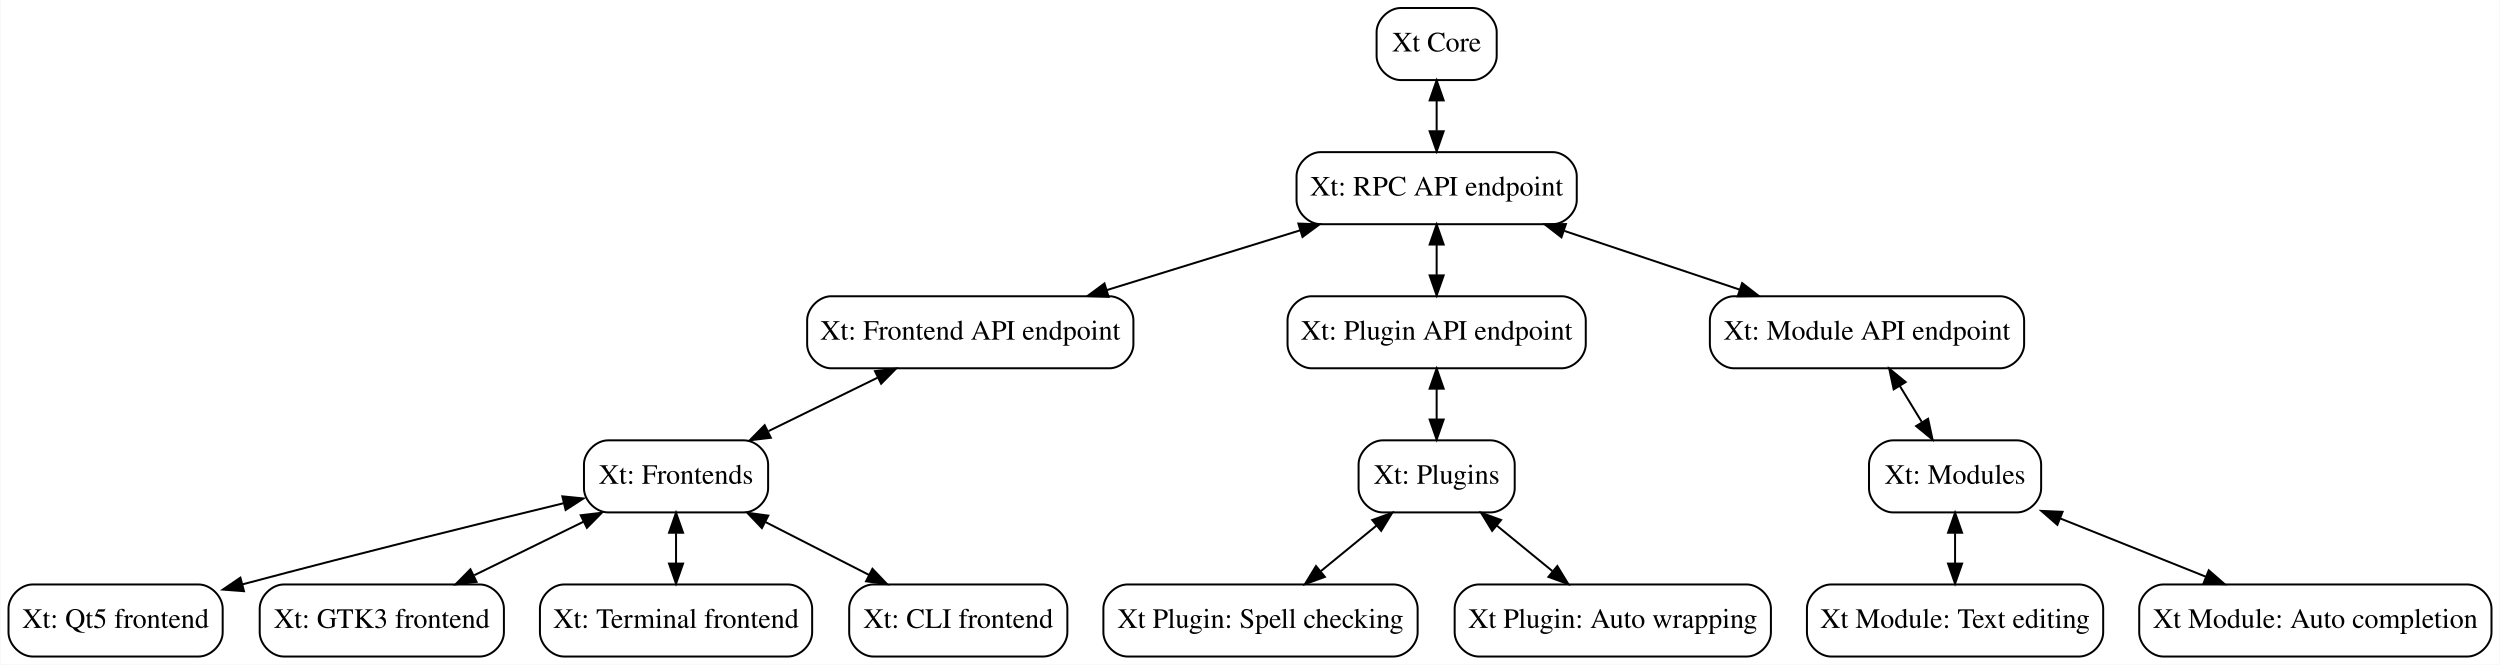
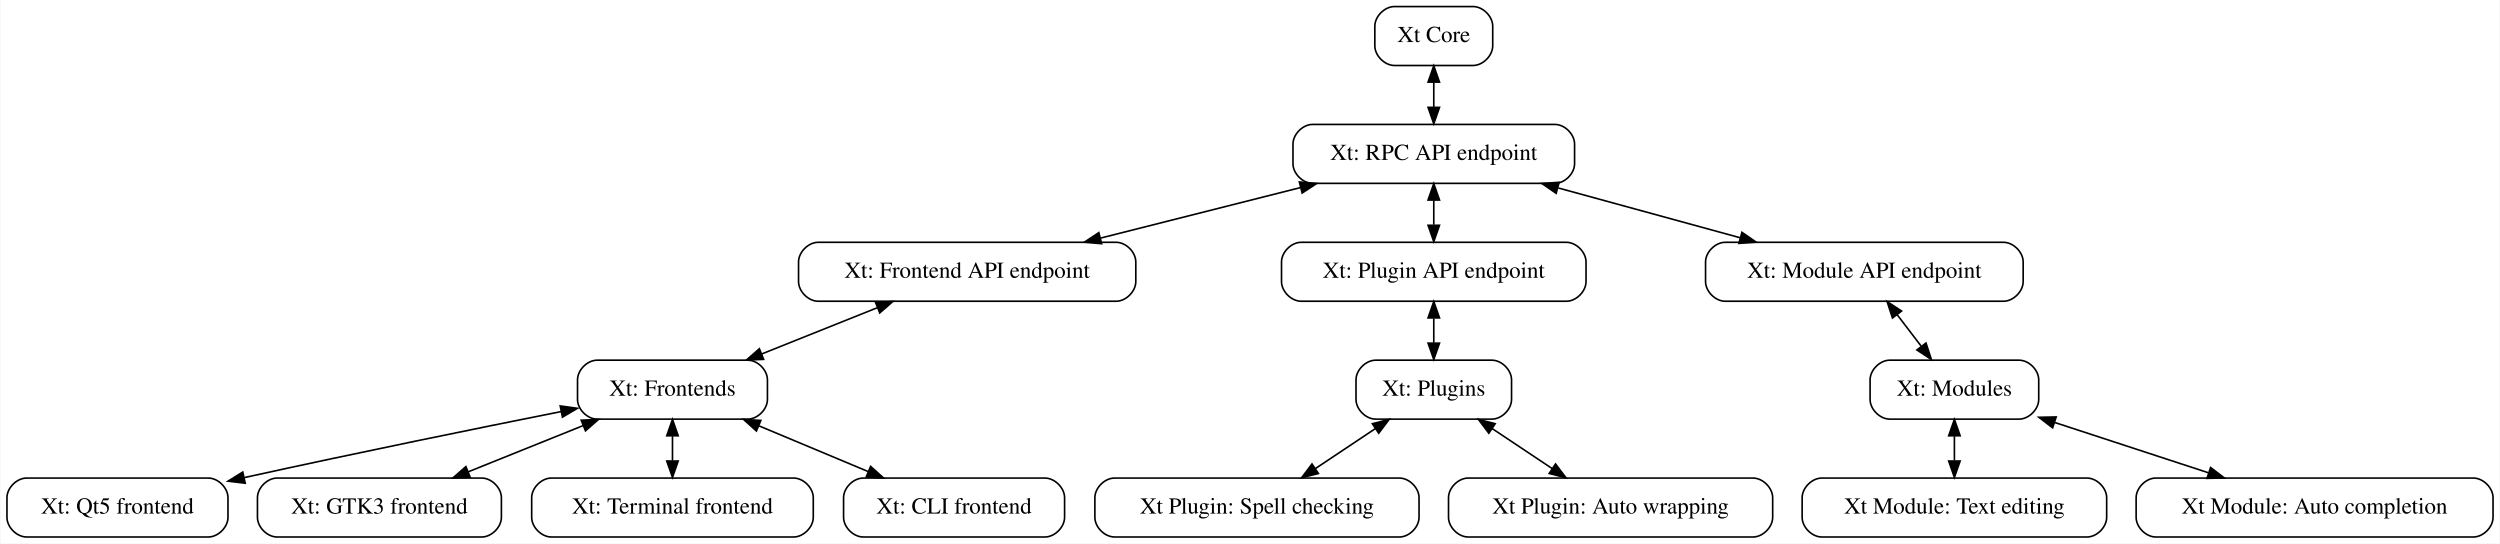
- <svg xmlns="http://www.w3.org/2000/svg" width="1249pt" height="332pt" viewBox="0.00 0.00 1248.50 332.00">
+ <svg xmlns="http://www.w3.org/2000/svg" width="1527pt" height="332pt" viewBox="0.00 0.00 1526.50 332.00">
  <g id="graph0" class="graph" transform="scale(1 1) rotate(0) translate(4 328)">
-     <polygon fill="#ffffff" stroke="transparent" points="-4,4 -4,-328 1244.5,-328 1244.5,4 -4,4" />
+     <polygon fill="#ffffff" stroke="transparent" points="-4,4 -4,-328 1522.5,-328 1522.5,4 -4,4" />
    <g id="node1" class="node">
-       <path fill="none" stroke="#000000" d="M731.5,-324C731.5,-324 695.5,-324 695.5,-324 689.5,-324 683.5,-318 683.5,-312 683.5,-312 683.5,-300 683.5,-300 683.5,-294 689.5,-288 695.5,-288 695.5,-288 731.5,-288 731.5,-288 737.5,-288 743.5,-294 743.5,-300 743.5,-300 743.5,-312 743.5,-312 743.5,-318 737.5,-324 731.5,-324" />
-       <text text-anchor="middle" x="713.5" y="-302.3" font-family="Times,serif" font-size="14.00" fill="#000000">Xt Core</text>
+       <path fill="none" stroke="#000000" d="M895.5,-324C895.5,-324 847.5,-324 847.5,-324 841.5,-324 835.5,-318 835.5,-312 835.5,-312 835.5,-300 835.5,-300 835.5,-294 841.5,-288 847.5,-288 847.5,-288 895.5,-288 895.5,-288 901.5,-288 907.5,-294 907.5,-300 907.5,-300 907.5,-312 907.5,-312 907.5,-318 901.5,-324 895.5,-324" />
+       <text text-anchor="middle" x="871.5" y="-302.3" font-family="Times,serif" font-size="14.00" fill="#000000">Xt Core</text>
    </g>
    <g id="node2" class="node">
-       <path fill="none" stroke="#000000" d="M771.5,-252C771.5,-252 655.5,-252 655.5,-252 649.5,-252 643.5,-246 643.5,-240 643.5,-240 643.5,-228 643.5,-228 643.5,-222 649.5,-216 655.5,-216 655.5,-216 771.5,-216 771.5,-216 777.5,-216 783.5,-222 783.5,-228 783.5,-228 783.5,-240 783.5,-240 783.5,-246 777.5,-252 771.5,-252" />
-       <text text-anchor="middle" x="713.5" y="-230.3" font-family="Times,serif" font-size="14.00" fill="#000000">Xt: RPC API endpoint</text>
+       <path fill="none" stroke="#000000" d="M945.5,-252C945.5,-252 797.5,-252 797.5,-252 791.5,-252 785.5,-246 785.5,-240 785.5,-240 785.5,-228 785.5,-228 785.5,-222 791.5,-216 797.5,-216 797.5,-216 945.5,-216 945.5,-216 951.5,-216 957.5,-222 957.5,-228 957.5,-228 957.5,-240 957.5,-240 957.5,-246 951.5,-252 945.5,-252" />
+       <text text-anchor="middle" x="871.5" y="-230.3" font-family="Times,serif" font-size="14.00" fill="#000000">Xt: RPC API endpoint</text>
    </g>
    <g id="edge1" class="edge">
-       <path fill="none" stroke="#000000" d="M713.5,-277.573C713.5,-272.679 713.5,-267.59 713.5,-262.69" />
-       <polygon fill="#000000" stroke="#000000" points="710,-277.831 713.5,-287.831 717,-277.831 710,-277.831" />
-       <polygon fill="#000000" stroke="#000000" points="717,-262.413 713.5,-252.413 710,-262.413 717,-262.413" />
+       <path fill="none" stroke="#000000" d="M871.5,-277.573C871.5,-272.679 871.5,-267.59 871.5,-262.69" />
+       <polygon fill="#000000" stroke="#000000" points="868,-277.831 871.5,-287.831 875,-277.831 868,-277.831" />
+       <polygon fill="#000000" stroke="#000000" points="875,-262.413 871.5,-252.413 868,-262.413 875,-262.413" />
    </g>
    <g id="node3" class="node">
-       <path fill="none" stroke="#000000" d="M550,-180C550,-180 411,-180 411,-180 405,-180 399,-174 399,-168 399,-168 399,-156 399,-156 399,-150 405,-144 411,-144 411,-144 550,-144 550,-144 556,-144 562,-150 562,-156 562,-156 562,-168 562,-168 562,-174 556,-180 550,-180" />
-       <text text-anchor="middle" x="480.5" y="-158.3" font-family="Times,serif" font-size="14.00" fill="#000000">Xt: Frontend API endpoint</text>
+       <path fill="none" stroke="#000000" d="M677.5,-180C677.5,-180 495.5,-180 495.5,-180 489.5,-180 483.5,-174 483.5,-168 483.5,-168 483.5,-156 483.5,-156 483.5,-150 489.5,-144 495.5,-144 495.5,-144 677.5,-144 677.5,-144 683.5,-144 689.5,-150 689.5,-156 689.5,-156 689.5,-168 689.5,-168 689.5,-174 683.5,-180 677.5,-180" />
+       <text text-anchor="middle" x="586.5" y="-158.3" font-family="Times,serif" font-size="14.00" fill="#000000">Xt: Frontend API endpoint</text>
    </g>
    <g id="edge2" class="edge">
-       <path fill="none" stroke="#000000" d="M645.23,-212.904C614.821,-203.507 579.088,-192.465 548.688,-183.071" />
-       <polygon fill="#000000" stroke="#000000" points="644.417,-216.316 655.005,-215.924 646.484,-209.628 644.417,-216.316" />
-       <polygon fill="#000000" stroke="#000000" points="549.607,-179.692 539.019,-180.083 547.54,-186.38 549.607,-179.692" />
+       <path fill="none" stroke="#000000" d="M790.11,-213.438C751.882,-203.781 706.415,-192.294 668.154,-182.628" />
+       <polygon fill="#000000" stroke="#000000" points="789.398,-216.868 799.95,-215.924 791.112,-210.082 789.398,-216.868" />
+       <polygon fill="#000000" stroke="#000000" points="668.632,-179.139 658.079,-180.083 666.917,-185.926 668.632,-179.139" />
    </g>
    <g id="node9" class="node">
-       <path fill="none" stroke="#000000" d="M776,-180C776,-180 651,-180 651,-180 645,-180 639,-174 639,-168 639,-168 639,-156 639,-156 639,-150 645,-144 651,-144 651,-144 776,-144 776,-144 782,-144 788,-150 788,-156 788,-156 788,-168 788,-168 788,-174 782,-180 776,-180" />
-       <text text-anchor="middle" x="713.5" y="-158.3" font-family="Times,serif" font-size="14.00" fill="#000000">Xt: Plugin API endpoint</text>
+       <path fill="none" stroke="#000000" d="M952.5,-180C952.5,-180 790.5,-180 790.5,-180 784.5,-180 778.5,-174 778.5,-168 778.5,-168 778.5,-156 778.5,-156 778.5,-150 784.5,-144 790.5,-144 790.5,-144 952.5,-144 952.5,-144 958.5,-144 964.5,-150 964.5,-156 964.5,-156 964.5,-168 964.5,-168 964.5,-174 958.5,-180 952.5,-180" />
+       <text text-anchor="middle" x="871.5" y="-158.3" font-family="Times,serif" font-size="14.00" fill="#000000">Xt: Plugin API endpoint</text>
    </g>
    <g id="edge3" class="edge">
-       <path fill="none" stroke="#000000" d="M713.5,-205.573C713.5,-200.679 713.5,-195.59 713.5,-190.69" />
-       <polygon fill="#000000" stroke="#000000" points="710,-205.831 713.5,-215.831 717,-205.831 710,-205.831" />
-       <polygon fill="#000000" stroke="#000000" points="717,-190.413 713.5,-180.413 710,-190.413 717,-190.413" />
+       <path fill="none" stroke="#000000" d="M871.5,-205.573C871.5,-200.679 871.5,-195.59 871.5,-190.69" />
+       <polygon fill="#000000" stroke="#000000" points="868,-205.831 871.5,-215.831 875,-205.831 868,-205.831" />
+       <polygon fill="#000000" stroke="#000000" points="875,-190.413 871.5,-180.413 868,-190.413 875,-190.413" />
    </g>
    <g id="node13" class="node">
-       <path fill="none" stroke="#000000" d="M995,-180C995,-180 862,-180 862,-180 856,-180 850,-174 850,-168 850,-168 850,-156 850,-156 850,-150 856,-144 862,-144 862,-144 995,-144 995,-144 1001,-144 1007,-150 1007,-156 1007,-156 1007,-168 1007,-168 1007,-174 1001,-180 995,-180" />
-       <text text-anchor="middle" x="928.5" y="-158.3" font-family="Times,serif" font-size="14.00" fill="#000000">Xt: Module API endpoint</text>
+       <path fill="none" stroke="#000000" d="M1219.5,-180C1219.5,-180 1049.5,-180 1049.5,-180 1043.5,-180 1037.5,-174 1037.5,-168 1037.5,-168 1037.5,-156 1037.5,-156 1037.5,-150 1043.5,-144 1049.5,-144 1049.5,-144 1219.5,-144 1219.5,-144 1225.5,-144 1231.5,-150 1231.5,-156 1231.5,-156 1231.5,-168 1231.5,-168 1231.5,-174 1225.5,-180 1219.5,-180" />
+       <text text-anchor="middle" x="1134.5" y="-158.3" font-family="Times,serif" font-size="14.00" fill="#000000">Xt: Module API endpoint</text>
    </g>
    <g id="edge4" class="edge">
-       <path fill="none" stroke="#000000" d="M777.298,-212.635C804.967,-203.369 837.292,-192.544 864.935,-183.287" />
-       <polygon fill="#000000" stroke="#000000" points="775.847,-209.43 767.476,-215.924 778.07,-216.068 775.847,-209.43" />
-       <polygon fill="#000000" stroke="#000000" points="866.131,-186.578 874.502,-180.083 863.908,-179.94 866.131,-186.578" />
+       <path fill="none" stroke="#000000" d="M947.582,-213.172C982.533,-203.603 1023.876,-192.285 1058.782,-182.729" />
+       <polygon fill="#000000" stroke="#000000" points="946.247,-209.908 937.527,-215.924 948.096,-216.66 946.247,-209.908" />
+       <polygon fill="#000000" stroke="#000000" points="1059.725,-186.1 1068.446,-180.083 1057.877,-179.348 1059.725,-186.1" />
    </g>
    <g id="node4" class="node">
-       <path fill="none" stroke="#000000" d="M367.5,-108C367.5,-108 299.5,-108 299.5,-108 293.5,-108 287.5,-102 287.5,-96 287.5,-96 287.5,-84 287.5,-84 287.5,-78 293.5,-72 299.5,-72 299.5,-72 367.5,-72 367.5,-72 373.5,-72 379.5,-78 379.5,-84 379.5,-84 379.5,-96 379.5,-96 379.5,-102 373.5,-108 367.5,-108" />
-       <text text-anchor="middle" x="333.5" y="-86.3" font-family="Times,serif" font-size="14.00" fill="#000000">Xt: Frontends</text>
+       <path fill="none" stroke="#000000" d="M452.5,-108C452.5,-108 360.5,-108 360.5,-108 354.5,-108 348.5,-102 348.5,-96 348.5,-96 348.5,-84 348.5,-84 348.5,-78 354.5,-72 360.5,-72 360.5,-72 452.5,-72 452.5,-72 458.5,-72 464.5,-78 464.5,-84 464.5,-84 464.5,-96 464.5,-96 464.5,-102 458.5,-108 452.5,-108" />
+       <text text-anchor="middle" x="406.5" y="-86.3" font-family="Times,serif" font-size="14.00" fill="#000000">Xt: Frontends</text>
    </g>
    <g id="edge5" class="edge">
-       <path fill="none" stroke="#000000" d="M434.203,-139.324C416.822,-130.811 397.078,-121.14 379.705,-112.631" />
-       <polygon fill="#000000" stroke="#000000" points="432.885,-142.576 443.406,-143.831 435.965,-136.289 432.885,-142.576" />
-       <polygon fill="#000000" stroke="#000000" points="380.848,-109.293 370.328,-108.038 377.769,-115.58 380.848,-109.293" />
+       <path fill="none" stroke="#000000" d="M531.508,-140.003C509.108,-131.043 483.28,-120.712 460.937,-111.775" />
+       <polygon fill="#000000" stroke="#000000" points="530.494,-143.367 541.078,-143.831 533.093,-136.868 530.494,-143.367" />
+       <polygon fill="#000000" stroke="#000000" points="462.18,-108.502 451.595,-108.038 459.58,-115.002 462.18,-108.502" />
    </g>
    <g id="node5" class="node">
-       <path fill="none" stroke="#000000" d="M95,-36C95,-36 12,-36 12,-36 6,-36 0,-30 0,-24 0,-24 0,-12 0,-12 0,-6 6,0 12,0 12,0 95,0 95,0 101,0 107,-6 107,-12 107,-12 107,-24 107,-24 107,-30 101,-36 95,-36" />
-       <text text-anchor="middle" x="53.5" y="-14.3" font-family="Times,serif" font-size="14.00" fill="#000000">Xt: Qt5 frontend</text>
+       <path fill="none" stroke="#000000" d="M123,-36C123,-36 12,-36 12,-36 6,-36 0,-30 0,-24 0,-24 0,-12 0,-12 0,-6 6,0 12,0 12,0 123,0 123,0 129,0 135,-6 135,-12 135,-12 135,-24 135,-24 135,-30 129,-36 123,-36" />
+       <text text-anchor="middle" x="67.5" y="-14.3" font-family="Times,serif" font-size="14.00" fill="#000000">Xt: Qt5 frontend</text>
    </g>
    <g id="edge6" class="edge">
-       <path fill="none" stroke="#000000" d="M277.335,-76.585C235.672,-66.505 177.255,-52.104 116.799,-36.037" />
-       <polygon fill="#000000" stroke="#000000" points="276.698,-80.032 287.24,-78.977 278.341,-73.227 276.698,-80.032" />
-       <polygon fill="#000000" stroke="#000000" points="117.646,-32.641 107.082,-33.445 115.841,-39.404 117.646,-32.641" />
+       <path fill="none" stroke="#000000" d="M338.425,-76.606C287.645,-66.481 216.316,-51.976 145.071,-36.319" />
+       <polygon fill="#000000" stroke="#000000" points="337.925,-80.075 348.416,-78.595 339.291,-73.21 337.925,-80.075" />
+       <polygon fill="#000000" stroke="#000000" points="145.54,-32.839 135.021,-34.103 144.032,-39.675 145.54,-32.839" />
    </g>
    <g id="node6" class="node">
-       <path fill="none" stroke="#000000" d="M235.5,-36C235.5,-36 137.5,-36 137.5,-36 131.5,-36 125.5,-30 125.5,-24 125.5,-24 125.5,-12 125.5,-12 125.5,-6 131.5,0 137.5,0 137.5,0 235.5,0 235.5,0 241.5,0 247.5,-6 247.5,-12 247.5,-12 247.5,-24 247.5,-24 247.5,-30 241.5,-36 235.5,-36" />
-       <text text-anchor="middle" x="186.5" y="-14.3" font-family="Times,serif" font-size="14.00" fill="#000000">Xt: GTK3 frontend</text>
+       <path fill="none" stroke="#000000" d="M290,-36C290,-36 165,-36 165,-36 159,-36 153,-30 153,-24 153,-24 153,-12 153,-12 153,-6 159,0 165,0 165,0 290,0 290,0 296,0 302,-6 302,-12 302,-12 302,-24 302,-24 302,-30 296,-36 290,-36" />
+       <text text-anchor="middle" x="227.5" y="-14.3" font-family="Times,serif" font-size="14.00" fill="#000000">Xt: GTK3 frontend</text>
    </g>
    <g id="edge7" class="edge">
-       <path fill="none" stroke="#000000" d="M287.203,-67.324C269.822,-58.811 250.078,-49.14 232.705,-40.631" />
-       <polygon fill="#000000" stroke="#000000" points="285.885,-70.576 296.406,-71.831 288.965,-64.289 285.885,-70.576" />
-       <polygon fill="#000000" stroke="#000000" points="233.848,-37.294 223.328,-36.038 230.769,-43.58 233.848,-37.294" />
+       <path fill="none" stroke="#000000" d="M351.813,-68.003C329.537,-59.043 303.853,-48.712 281.635,-39.775" />
+       <polygon fill="#000000" stroke="#000000" points="350.747,-71.347 361.331,-71.831 353.359,-64.852 350.747,-71.347" />
+       <polygon fill="#000000" stroke="#000000" points="282.928,-36.523 272.344,-36.038 280.316,-43.017 282.928,-36.523" />
    </g>
    <g id="node7" class="node">
-       <path fill="none" stroke="#000000" d="M389.5,-36C389.5,-36 277.5,-36 277.5,-36 271.5,-36 265.5,-30 265.5,-24 265.5,-24 265.5,-12 265.5,-12 265.5,-6 271.5,0 277.5,0 277.5,0 389.5,0 389.5,0 395.5,0 401.5,-6 401.5,-12 401.5,-12 401.5,-24 401.5,-24 401.5,-30 395.5,-36 389.5,-36" />
-       <text text-anchor="middle" x="333.5" y="-14.3" font-family="Times,serif" font-size="14.00" fill="#000000">Xt: Terminal frontend</text>
+       <path fill="none" stroke="#000000" d="M480.5,-36C480.5,-36 332.5,-36 332.5,-36 326.5,-36 320.5,-30 320.5,-24 320.5,-24 320.5,-12 320.5,-12 320.5,-6 326.5,0 332.5,0 332.5,0 480.5,0 480.5,0 486.5,0 492.5,-6 492.5,-12 492.5,-12 492.5,-24 492.5,-24 492.5,-30 486.5,-36 480.5,-36" />
+       <text text-anchor="middle" x="406.5" y="-14.3" font-family="Times,serif" font-size="14.00" fill="#000000">Xt: Terminal frontend</text>
    </g>
    <g id="edge8" class="edge">
-       <path fill="none" stroke="#000000" d="M333.5,-61.573C333.5,-56.679 333.5,-51.59 333.5,-46.69" />
-       <polygon fill="#000000" stroke="#000000" points="330,-61.831 333.5,-71.831 337,-61.831 330,-61.831" />
-       <polygon fill="#000000" stroke="#000000" points="337,-46.413 333.5,-36.413 330,-46.413 337,-46.413" />
+       <path fill="none" stroke="#000000" d="M406.5,-61.573C406.5,-56.679 406.5,-51.59 406.5,-46.69" />
+       <polygon fill="#000000" stroke="#000000" points="403,-61.831 406.5,-71.831 410,-61.831 403,-61.831" />
+       <polygon fill="#000000" stroke="#000000" points="410,-46.413 406.5,-36.413 403,-46.413 410,-46.413" />
    </g>
    <g id="node8" class="node">
-       <path fill="none" stroke="#000000" d="M517,-36C517,-36 432,-36 432,-36 426,-36 420,-30 420,-24 420,-24 420,-12 420,-12 420,-6 426,0 432,0 432,0 517,0 517,0 523,0 529,-6 529,-12 529,-12 529,-24 529,-24 529,-30 523,-36 517,-36" />
-       <text text-anchor="middle" x="474.5" y="-14.3" font-family="Times,serif" font-size="14.00" fill="#000000">Xt: CLI frontend</text>
+       <path fill="none" stroke="#000000" d="M634,-36C634,-36 523,-36 523,-36 517,-36 511,-30 511,-24 511,-24 511,-12 511,-12 511,-6 517,0 523,0 523,0 634,0 634,0 640,0 646,-6 646,-12 646,-12 646,-24 646,-24 646,-30 640,-36 634,-36" />
+       <text text-anchor="middle" x="578.5" y="-14.3" font-family="Times,serif" font-size="14.00" fill="#000000">Xt: CLI frontend</text>
    </g>
    <g id="edge9" class="edge">
-       <path fill="none" stroke="#000000" d="M378.139,-67.206C394.693,-58.752 413.456,-49.172 429.998,-40.725" />
-       <polygon fill="#000000" stroke="#000000" points="376.395,-64.166 369.08,-71.831 379.578,-70.401 376.395,-64.166" />
-       <polygon fill="#000000" stroke="#000000" points="431.617,-43.828 438.931,-36.163 428.433,-37.593 431.617,-43.828" />
+       <path fill="none" stroke="#000000" d="M459.372,-67.868C480.524,-59.013 504.833,-48.837 525.953,-39.997" />
+       <polygon fill="#000000" stroke="#000000" points="457.776,-64.741 449.903,-71.831 460.479,-71.198 457.776,-64.741" />
+       <polygon fill="#000000" stroke="#000000" points="527.536,-43.128 535.409,-36.038 524.833,-36.671 527.536,-43.128" />
    </g>
    <g id="node10" class="node">
-       <path fill="none" stroke="#000000" d="M740.5,-108C740.5,-108 686.5,-108 686.5,-108 680.5,-108 674.5,-102 674.5,-96 674.5,-96 674.5,-84 674.5,-84 674.5,-78 680.5,-72 686.5,-72 686.5,-72 740.5,-72 740.5,-72 746.5,-72 752.5,-78 752.5,-84 752.5,-84 752.5,-96 752.5,-96 752.5,-102 746.5,-108 740.5,-108" />
-       <text text-anchor="middle" x="713.5" y="-86.3" font-family="Times,serif" font-size="14.00" fill="#000000">Xt: Plugins</text>
+       <path fill="none" stroke="#000000" d="M907,-108C907,-108 836,-108 836,-108 830,-108 824,-102 824,-96 824,-96 824,-84 824,-84 824,-78 830,-72 836,-72 836,-72 907,-72 907,-72 913,-72 919,-78 919,-84 919,-84 919,-96 919,-96 919,-102 913,-108 907,-108" />
+       <text text-anchor="middle" x="871.5" y="-86.3" font-family="Times,serif" font-size="14.00" fill="#000000">Xt: Plugins</text>
    </g>
    <g id="edge10" class="edge">
-       <path fill="none" stroke="#000000" d="M713.5,-133.573C713.5,-128.679 713.5,-123.59 713.5,-118.69" />
-       <polygon fill="#000000" stroke="#000000" points="710,-133.831 713.5,-143.831 717,-133.831 710,-133.831" />
-       <polygon fill="#000000" stroke="#000000" points="717,-118.413 713.5,-108.413 710,-118.413 717,-118.413" />
+       <path fill="none" stroke="#000000" d="M871.5,-133.573C871.5,-128.679 871.5,-123.59 871.5,-118.69" />
+       <polygon fill="#000000" stroke="#000000" points="868,-133.831 871.5,-143.831 875,-133.831 868,-133.831" />
+       <polygon fill="#000000" stroke="#000000" points="875,-118.413 871.5,-108.413 868,-118.413 875,-118.413" />
    </g>
    <g id="node11" class="node">
-       <path fill="none" stroke="#000000" d="M692,-36C692,-36 559,-36 559,-36 553,-36 547,-30 547,-24 547,-24 547,-12 547,-12 547,-6 553,0 559,0 559,0 692,0 692,0 698,0 704,-6 704,-12 704,-12 704,-24 704,-24 704,-30 698,-36 692,-36" />
-       <text text-anchor="middle" x="625.5" y="-14.3" font-family="Times,serif" font-size="14.00" fill="#000000">Xt Plugin: Spell checking</text>
+       <path fill="none" stroke="#000000" d="M850.5,-36C850.5,-36 676.5,-36 676.5,-36 670.5,-36 664.5,-30 664.5,-24 664.5,-24 664.5,-12 664.5,-12 664.5,-6 670.5,0 676.5,0 676.5,0 850.5,0 850.5,0 856.5,0 862.5,-6 862.5,-12 862.5,-12 862.5,-24 862.5,-24 862.5,-30 856.5,-36 850.5,-36" />
+       <text text-anchor="middle" x="763.5" y="-14.3" font-family="Times,serif" font-size="14.00" fill="#000000">Xt Plugin: Spell checking</text>
    </g>
    <g id="edge11" class="edge">
-       <path fill="none" stroke="#000000" d="M683.46,-65.422C674.484,-58.078 664.643,-50.026 655.659,-42.676" />
-       <polygon fill="#000000" stroke="#000000" points="681.338,-68.208 691.294,-71.831 685.771,-62.79 681.338,-68.208" />
-       <polygon fill="#000000" stroke="#000000" points="657.655,-39.786 647.699,-36.163 653.222,-45.204 657.655,-39.786" />
+       <path fill="none" stroke="#000000" d="M835.873,-66.249C824.051,-58.367 810.894,-49.596 799.076,-41.717" />
+       <polygon fill="#000000" stroke="#000000" points="833.985,-69.197 844.247,-71.831 837.868,-63.372 833.985,-69.197" />
+       <polygon fill="#000000" stroke="#000000" points="801.006,-38.798 790.744,-36.163 797.123,-44.622 801.006,-38.798" />
    </g>
    <g id="node12" class="node">
-       <path fill="none" stroke="#000000" d="M868.5,-36C868.5,-36 734.5,-36 734.5,-36 728.5,-36 722.5,-30 722.5,-24 722.5,-24 722.5,-12 722.5,-12 722.5,-6 728.5,0 734.5,0 734.5,0 868.5,0 868.5,0 874.5,0 880.5,-6 880.5,-12 880.5,-12 880.5,-24 880.5,-24 880.5,-30 874.5,-36 868.5,-36" />
-       <text text-anchor="middle" x="801.5" y="-14.3" font-family="Times,serif" font-size="14.00" fill="#000000">Xt Plugin: Auto wrapping</text>
+       <path fill="none" stroke="#000000" d="M1066.5,-36C1066.5,-36 892.5,-36 892.5,-36 886.5,-36 880.5,-30 880.5,-24 880.5,-24 880.5,-12 880.5,-12 880.5,-6 886.5,0 892.5,0 892.5,0 1066.5,0 1066.5,0 1072.5,0 1078.5,-6 1078.5,-12 1078.5,-12 1078.5,-24 1078.5,-24 1078.5,-30 1072.5,-36 1066.5,-36" />
+       <text text-anchor="middle" x="979.5" y="-14.3" font-family="Times,serif" font-size="14.00" fill="#000000">Xt Plugin: Auto wrapping</text>
    </g>
    <g id="edge12" class="edge">
-       <path fill="none" stroke="#000000" d="M743.54,-65.422C752.516,-58.078 762.357,-50.026 771.341,-42.676" />
-       <polygon fill="#000000" stroke="#000000" points="741.229,-62.79 735.706,-71.831 745.662,-68.208 741.229,-62.79" />
-       <polygon fill="#000000" stroke="#000000" points="773.778,-45.204 779.301,-36.163 769.345,-39.786 773.778,-45.204" />
+       <path fill="none" stroke="#000000" d="M907.127,-66.249C918.949,-58.367 932.106,-49.596 943.924,-41.717" />
+       <polygon fill="#000000" stroke="#000000" points="905.132,-63.372 898.753,-71.831 909.015,-69.197 905.132,-63.372" />
+       <polygon fill="#000000" stroke="#000000" points="945.877,-44.622 952.256,-36.163 941.994,-38.798 945.877,-44.622" />
    </g>
    <g id="node14" class="node">
-       <path fill="none" stroke="#000000" d="M1003.5,-108C1003.5,-108 941.5,-108 941.5,-108 935.5,-108 929.5,-102 929.5,-96 929.5,-96 929.5,-84 929.5,-84 929.5,-78 935.5,-72 941.5,-72 941.5,-72 1003.5,-72 1003.5,-72 1009.5,-72 1015.5,-78 1015.5,-84 1015.5,-84 1015.5,-96 1015.5,-96 1015.5,-102 1009.5,-108 1003.5,-108" />
-       <text text-anchor="middle" x="972.5" y="-86.3" font-family="Times,serif" font-size="14.00" fill="#000000">Xt: Modules</text>
+       <path fill="none" stroke="#000000" d="M1229,-108C1229,-108 1150,-108 1150,-108 1144,-108 1138,-102 1138,-96 1138,-96 1138,-84 1138,-84 1138,-78 1144,-72 1150,-72 1150,-72 1229,-72 1229,-72 1235,-72 1241,-78 1241,-84 1241,-84 1241,-96 1241,-96 1241,-102 1235,-108 1229,-108" />
+       <text text-anchor="middle" x="1189.5" y="-86.3" font-family="Times,serif" font-size="14.00" fill="#000000">Xt: Modules</text>
    </g>
    <g id="edge13" class="edge">
-       <path fill="none" stroke="#000000" d="M944.843,-135.257C948.427,-129.393 952.225,-123.177 955.822,-117.292" />
-       <polygon fill="#000000" stroke="#000000" points="941.831,-133.473 939.603,-143.831 947.804,-137.124 941.831,-133.473" />
-       <polygon fill="#000000" stroke="#000000" points="959.019,-118.771 961.247,-108.413 953.046,-115.121 959.019,-118.771" />
+       <path fill="none" stroke="#000000" d="M1154.503,-135.814C1159.275,-129.568 1164.373,-122.894 1169.159,-116.628" />
+       <polygon fill="#000000" stroke="#000000" points="1151.668,-133.76 1148.379,-143.831 1157.231,-138.009 1151.668,-133.76" />
+       <polygon fill="#000000" stroke="#000000" points="1172.145,-118.485 1175.434,-108.413 1166.582,-114.235 1172.145,-118.485" />
    </g>
    <g id="node15" class="node">
-       <path fill="none" stroke="#000000" d="M1034.5,-36C1034.5,-36 910.5,-36 910.5,-36 904.5,-36 898.5,-30 898.5,-24 898.5,-24 898.5,-12 898.5,-12 898.5,-6 904.5,0 910.5,0 910.5,0 1034.5,0 1034.5,0 1040.5,0 1046.5,-6 1046.5,-12 1046.5,-12 1046.5,-24 1046.5,-24 1046.5,-30 1040.5,-36 1034.5,-36" />
-       <text text-anchor="middle" x="972.5" y="-14.3" font-family="Times,serif" font-size="14.00" fill="#000000">Xt Module: Text editing</text>
+       <path fill="none" stroke="#000000" d="M1270.5,-36C1270.5,-36 1108.5,-36 1108.5,-36 1102.5,-36 1096.5,-30 1096.5,-24 1096.5,-24 1096.5,-12 1096.5,-12 1096.5,-6 1102.5,0 1108.5,0 1108.5,0 1270.5,0 1270.5,0 1276.5,0 1282.5,-6 1282.5,-12 1282.5,-12 1282.5,-24 1282.5,-24 1282.5,-30 1276.5,-36 1270.5,-36" />
+       <text text-anchor="middle" x="1189.5" y="-14.3" font-family="Times,serif" font-size="14.00" fill="#000000">Xt Module: Text editing</text>
    </g>
    <g id="edge14" class="edge">
-       <path fill="none" stroke="#000000" d="M972.5,-61.573C972.5,-56.679 972.5,-51.59 972.5,-46.69" />
-       <polygon fill="#000000" stroke="#000000" points="969,-61.831 972.5,-71.831 976,-61.831 969,-61.831" />
-       <polygon fill="#000000" stroke="#000000" points="976,-46.413 972.5,-36.413 969,-46.413 976,-46.413" />
+       <path fill="none" stroke="#000000" d="M1189.5,-61.573C1189.5,-56.679 1189.5,-51.59 1189.5,-46.69" />
+       <polygon fill="#000000" stroke="#000000" points="1186,-61.831 1189.5,-71.831 1193,-61.831 1186,-61.831" />
+       <polygon fill="#000000" stroke="#000000" points="1193,-46.413 1189.5,-36.413 1186,-46.413 1193,-46.413" />
    </g>
    <g id="node16" class="node">
-       <path fill="none" stroke="#000000" d="M1228.5,-36C1228.5,-36 1076.5,-36 1076.5,-36 1070.5,-36 1064.5,-30 1064.5,-24 1064.5,-24 1064.5,-12 1064.5,-12 1064.5,-6 1070.5,0 1076.5,0 1076.5,0 1228.5,0 1228.5,0 1234.5,0 1240.5,-6 1240.5,-12 1240.5,-12 1240.5,-24 1240.5,-24 1240.5,-30 1234.5,-36 1228.5,-36" />
-       <text text-anchor="middle" x="1152.5" y="-14.3" font-family="Times,serif" font-size="14.00" fill="#000000">Xt Module: Auto completion</text>
+       <path fill="none" stroke="#000000" d="M1506.5,-36C1506.5,-36 1312.5,-36 1312.5,-36 1306.5,-36 1300.5,-30 1300.5,-24 1300.5,-24 1300.5,-12 1300.5,-12 1300.5,-6 1306.5,0 1312.5,0 1312.5,0 1506.5,0 1506.5,0 1512.5,0 1518.5,-6 1518.5,-12 1518.5,-12 1518.5,-24 1518.5,-24 1518.5,-30 1512.5,-36 1506.5,-36" />
+       <text text-anchor="middle" x="1409.5" y="-14.3" font-family="Times,serif" font-size="14.00" fill="#000000">Xt Module: Auto completion</text>
    </g>
    <g id="edge15" class="edge">
-       <path fill="none" stroke="#000000" d="M1024.966,-69.014C1047.876,-59.849 1074.74,-49.104 1097.889,-39.844" />
-       <polygon fill="#000000" stroke="#000000" points="1023.599,-65.791 1015.615,-72.754 1026.199,-72.29 1023.599,-65.791" />
-       <polygon fill="#000000" stroke="#000000" points="1099.241,-43.074 1107.226,-36.11 1096.641,-36.574 1099.241,-43.074" />
+       <path fill="none" stroke="#000000" d="M1250.914,-69.901C1280.086,-60.354 1314.964,-48.939 1344.573,-39.249" />
+       <polygon fill="#000000" stroke="#000000" points="1249.495,-66.682 1241.08,-73.119 1251.673,-73.335 1249.495,-66.682" />
+       <polygon fill="#000000" stroke="#000000" points="1345.982,-42.471 1354.397,-36.034 1343.805,-35.818 1345.982,-42.471" />
    </g>
  </g>
</svg>
